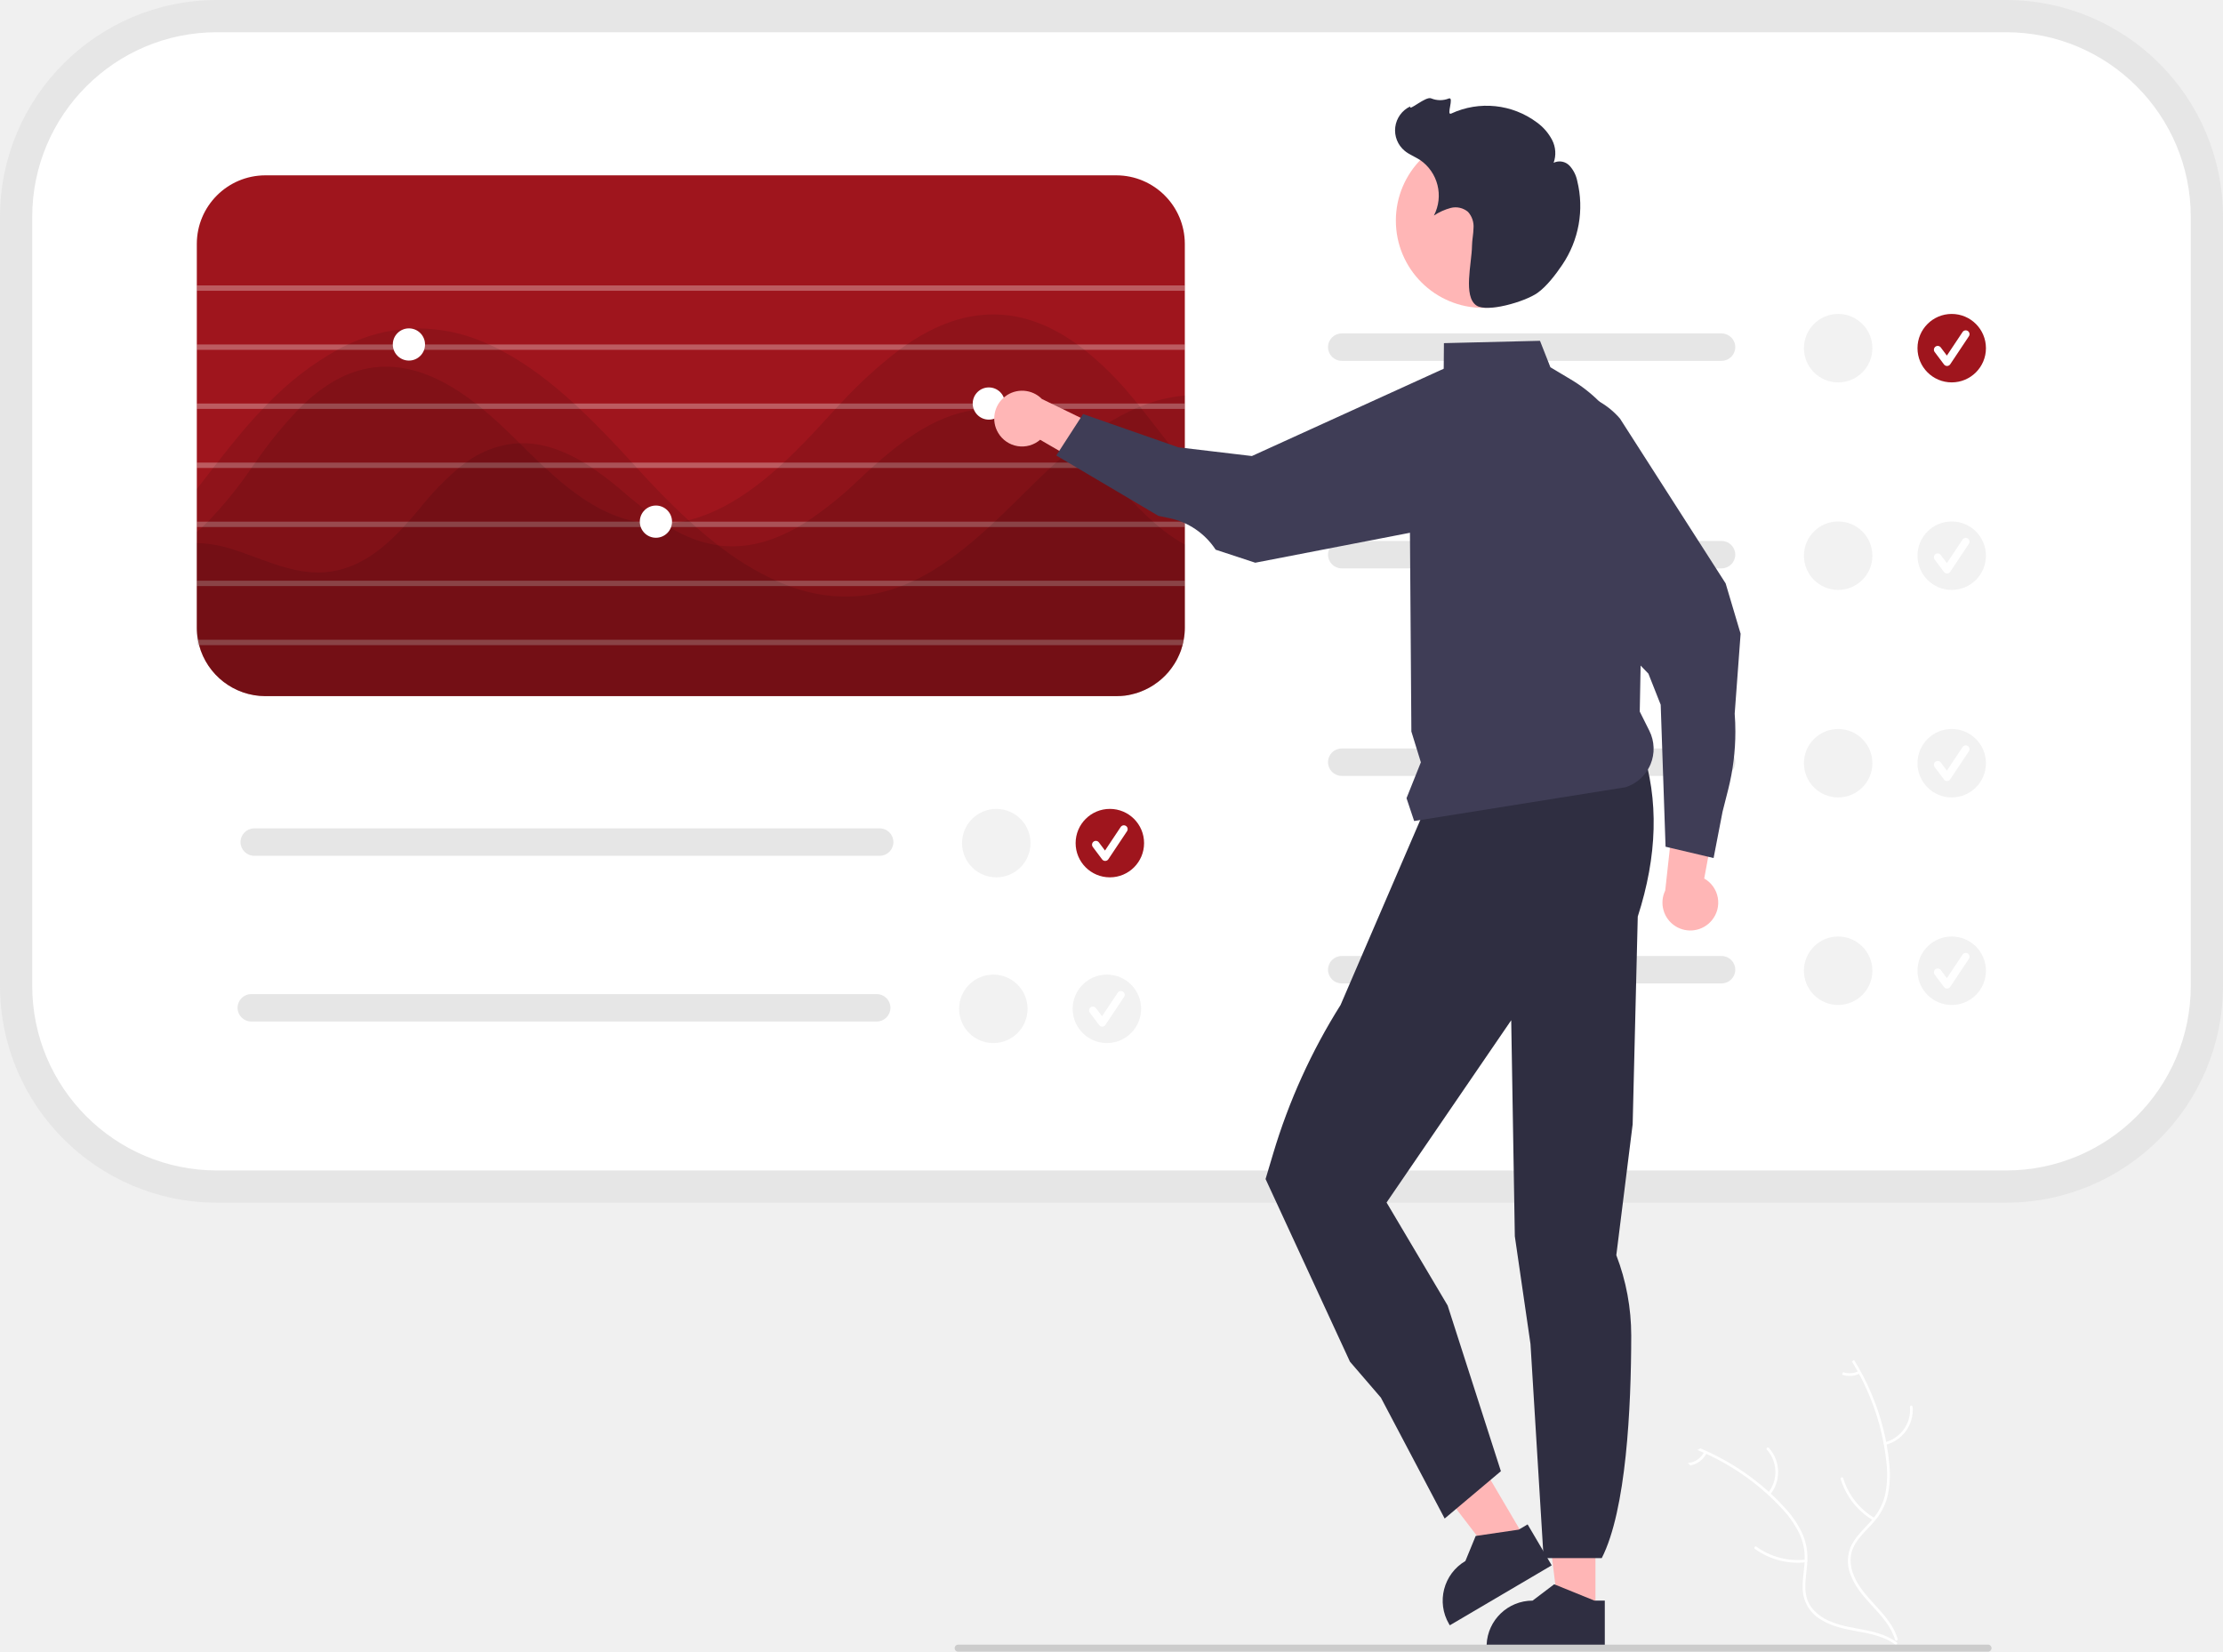
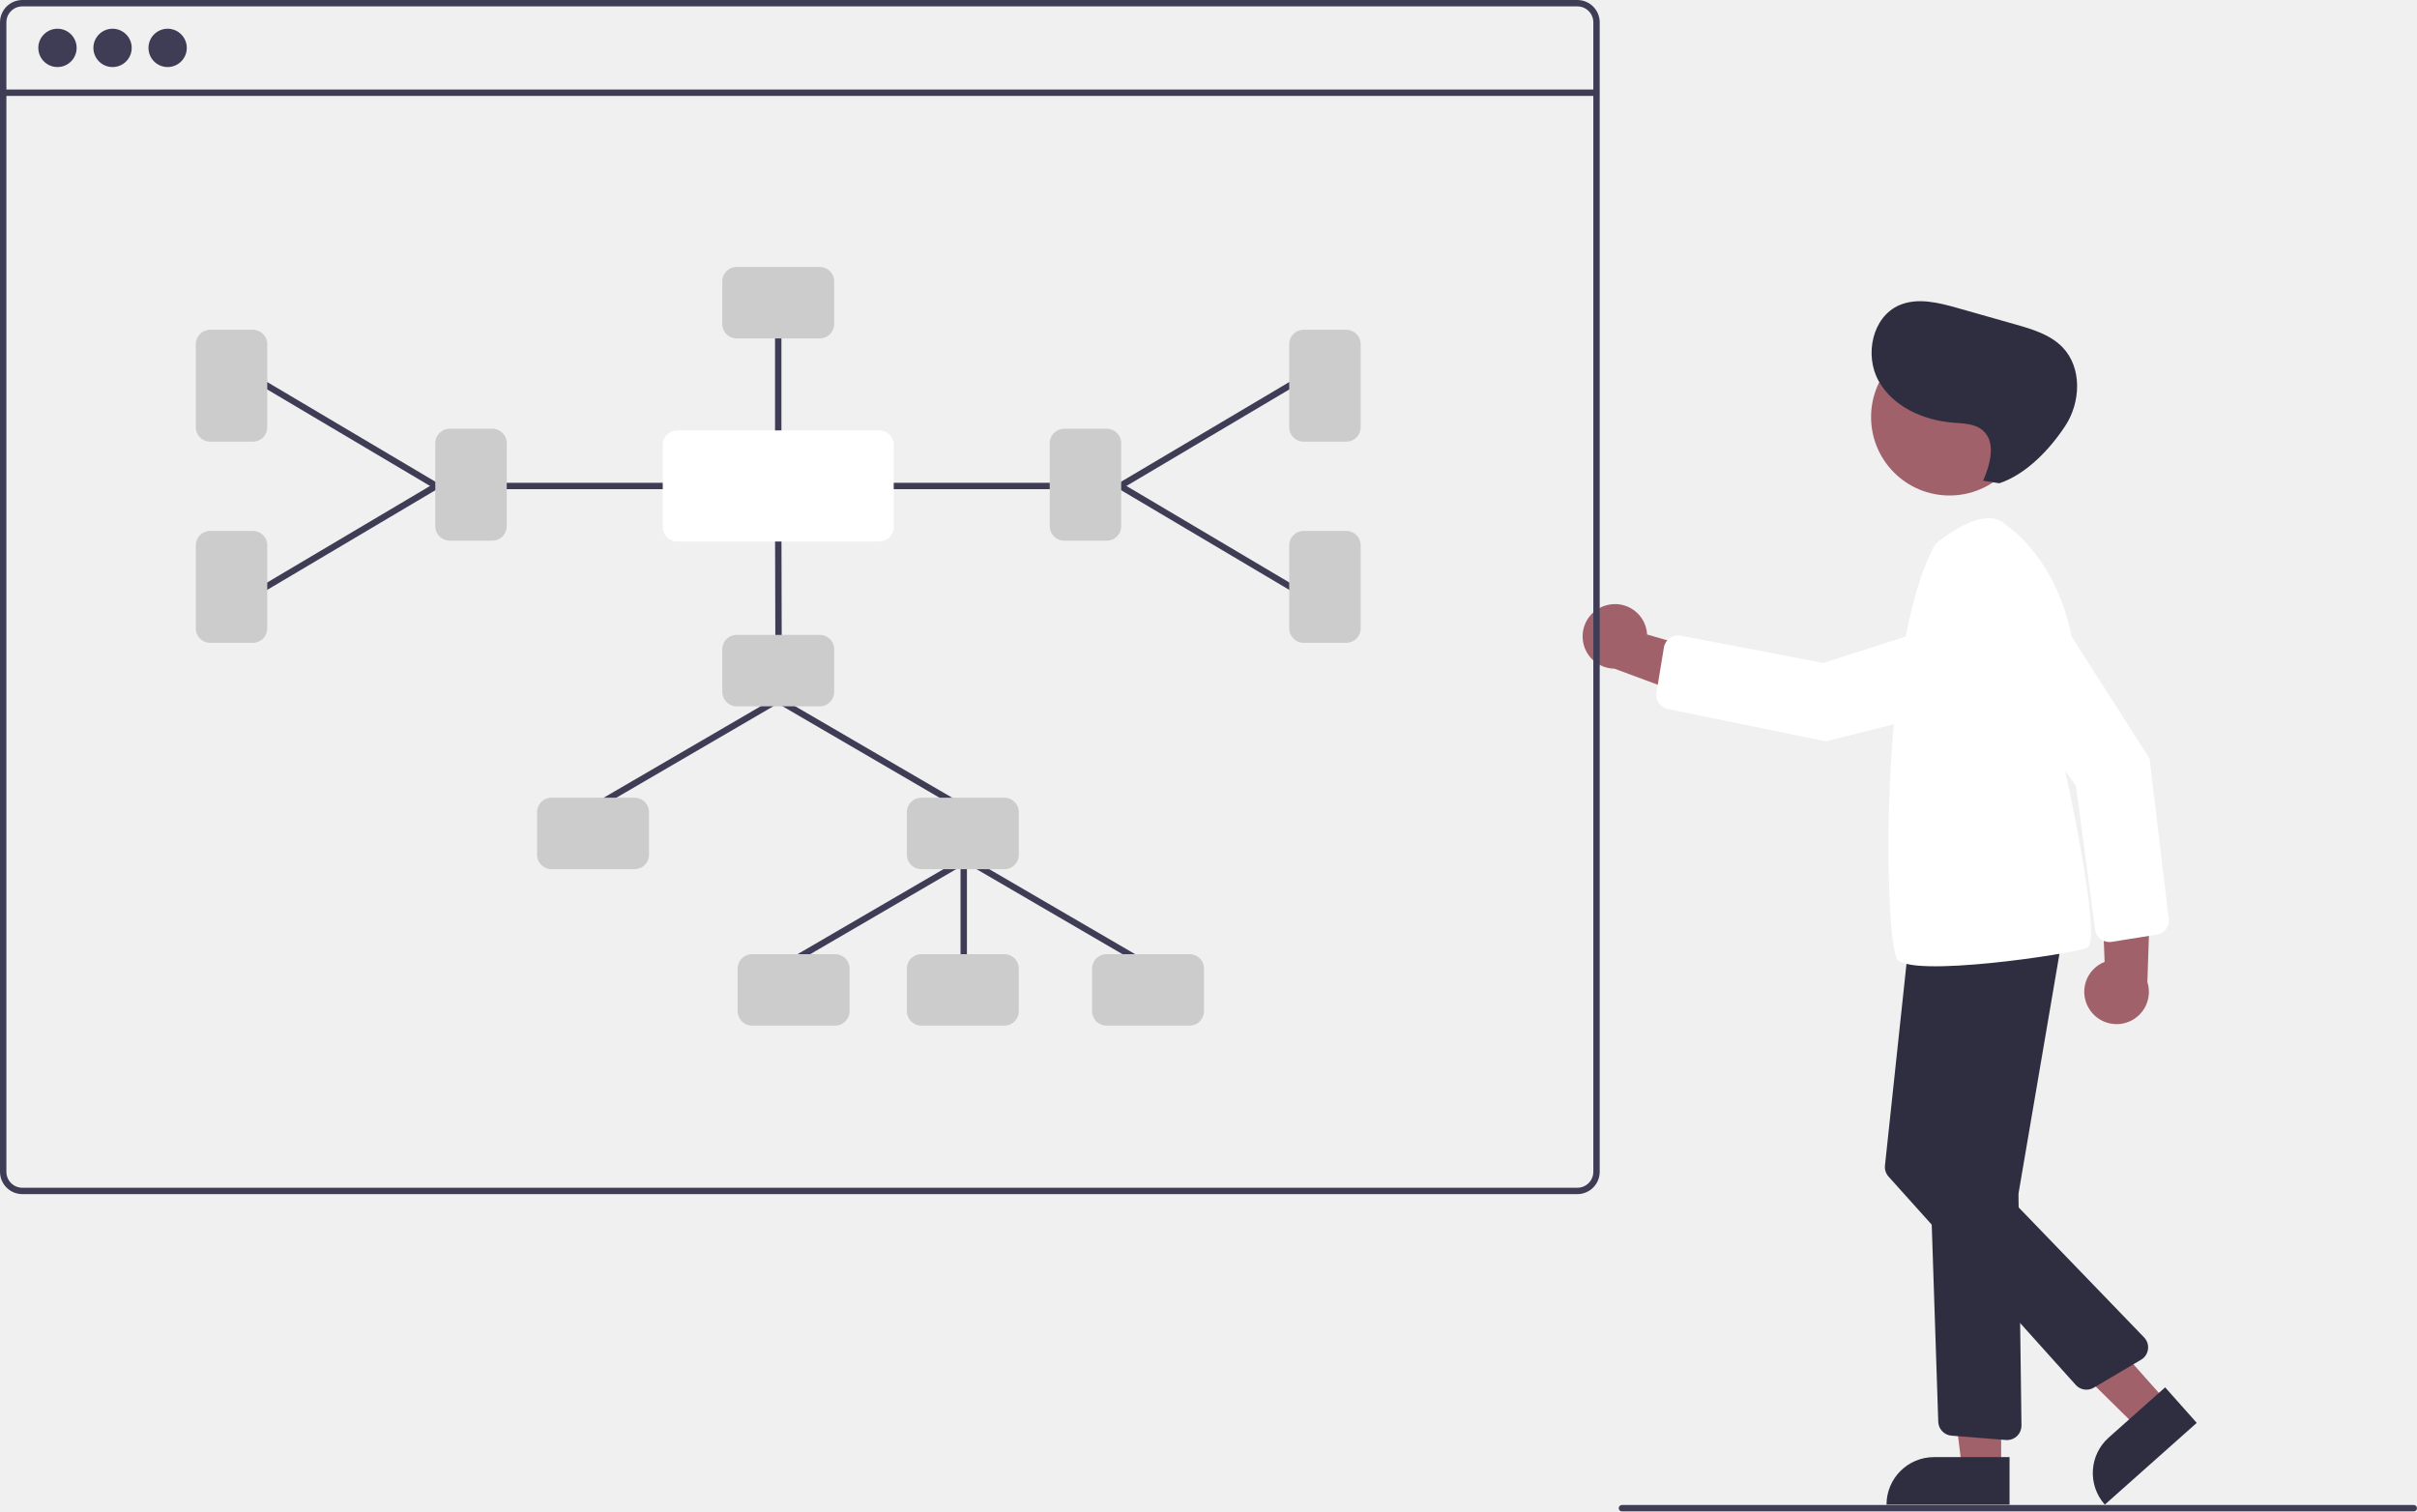
- <svg xmlns="http://www.w3.org/2000/svg" data-name="Layer 1" width="751.155" height="558.147" viewBox="0 0 751.155 558.147">
-   <path d="M865.657,724.884c7.97-18.67,13.59-38.99,10.93-59.1a65.244,65.244,0,0,0-5.88-19.65,59.558,59.558,0,0,0-9.22-13.93,8.35,8.35,0,0,0-10.57-1.7c-.26.15-.52.31-.76.48a8.751,8.751,0,0,0-2.97,3.63,6.283,6.283,0,0,0-.31.86,8.938,8.938,0,0,0-.29,3.79,95.57,95.57,0,0,1-.9,31.11q-.765,3.915-1.87,7.76a77.513,77.513,0,0,0-5.27-5.93,65.322,65.322,0,0,0-16.45-12.12h-.01c-.03-.02-.05-.03-.08-.05-7.38-3.76-17.22-2.2-22.97.36-.38.16-.74.34-1.09.51-3,1.54-4.49,3.31-3.21,4.47.29.25.58.51.85.77a95.698,95.698,0,0,1,21.06,28.34v.01a93.305,93.305,0,0,1,5.21,13.16c1.93,6.23,3.53,13.14,7.3,18.22a16.379,16.379,0,0,0,1.25,1.53l33.68-.27c.08-.04.15-.07.23-.11l1.34.05c-.05-.24-.11-.48-.17-.72v-.02c-.03-.13-.07-.27-.1-.39-.03-.1-.05-.19-.07-.27.06-.15.12-.29.19-.44C865.557,725.114,865.607,725.004,865.657,724.884Z" transform="translate(-224.4226 -170.9265)" fill="#f0f0f0" />
-   <path d="M865.487,726.334a.441.441,0,0,1-.69.3,18.265,18.265,0,0,0-4.51-2.39c-.01-.01-.01,0-.01,0a37.984,37.984,0,0,0-6.24-1.66c-.02,0-.03-.01-.05-.01-.86-.17-1.72-.32-2.58-.48-4.18-.77-8.43-1.7-12.05-4.08a12.277,12.277,0,0,1-5.63-8.33c-.53-3.35.14-6.72.42-10.06.02-.24.04-.49.05-.73.02-.31.03-.61.03-.91a19.401,19.401,0,0,0-1.78-8.8,34.905,34.905,0,0,0-6.36-8.94q-1.995-2.145-4.16-4.13h-.01c-.06-.06-.11-.11-.17-.16,0-.01-.01-.02-.02-.03a81.074,81.074,0,0,0-20.75-13.7c-.27-.12-.55-.25-.83-.37-.73-.33-1.46-.64-2.2-.95.35-.17.71-.35,1.09-.51a82.989,82.989,0,0,1,23.09,14.66c.23.2.46.41.68.62q2.595,2.4,4.94,5.03a32.506,32.506,0,0,1,5.99,9.16,20.412,20.412,0,0,1,1.39,8.58c-.02.56-.06,1.12-.11,1.69-.31,3.37-1,6.85-.23,10.22.88,3.84,3.86,6.52,7.32,8.16a31.636,31.636,0,0,0,7.16,2.22c5.1,1.07,10.37,1.59,14.83,4.33h.01c.07.05.14.09.2.13.01,0,.01,0,.01.01a9.486,9.486,0,0,1,.93.63c.02.01.04.03.06.04a.571.571,0,0,1,.08.07A.444.444,0,0,1,865.487,726.334Z" transform="translate(-224.4226 -170.9265)" fill="#fff" />
-   <path d="M822.545,676.017a12.205,12.205,0,0,0-.405-15.799c-.392-.435-1.087.154-.694.589a11.302,11.302,0,0,1,.347,14.697c-.37.454.385.964.753.512Z" transform="translate(-224.4226 -170.9265)" fill="#fff" />
-   <path d="M834.517,697.953a23.524,23.524,0,0,1-16.58-4.362c-.473-.346-.985.407-.512.753a24.469,24.469,0,0,0,17.262,4.504c.583-.069.41-.964-.17-.894Z" transform="translate(-224.4226 -170.9265)" fill="#fff" />
-   <path d="M801.037,662.114c-.02.04-.04.07-.06.11a7.764,7.764,0,0,1-5.39,3.92c-.27-.26-.56-.52-.85-.77a.334.334,0,0,1,.15-.05,6.909,6.909,0,0,0,5.26-3.47c.05-.08.1-.17.14-.25a.451.451,0,0,1,.63-.12A.47.47,0,0,1,801.037,662.114Z" transform="translate(-224.4226 -170.9265)" fill="#fff" />
-   <path d="M297.684,176.37a67.894,67.894,0,0,0-67.818,67.818V504.087a67.894,67.894,0,0,0,67.818,67.818H902.316a67.894,67.894,0,0,0,67.818-67.818V244.188a67.894,67.894,0,0,0-67.818-67.818Z" transform="translate(-224.4226 -170.9265)" fill="#fff" style="isolation:isolate" />
-   <path d="M902.316,577.348H297.684a73.344,73.344,0,0,1-73.261-73.261V244.188a73.344,73.344,0,0,1,73.261-73.261H902.316a73.344,73.344,0,0,1,73.261,73.261V504.087A73.344,73.344,0,0,1,902.316,577.348ZM297.684,181.813a62.445,62.445,0,0,0-62.375,62.375V504.087a62.445,62.445,0,0,0,62.375,62.375H902.316a62.445,62.445,0,0,0,62.375-62.375V244.188a62.445,62.445,0,0,0-62.375-62.375Z" transform="translate(-224.4226 -170.9265)" fill="#e6e6e6" style="isolation:isolate" />
-   <path d="M601.623,230.179H314.08a23.191,23.191,0,0,0-23.152,23.152v129.692a21.818,21.818,0,0,0,.381,4.101c.091.617.236,1.216.381,1.814A23.226,23.226,0,0,0,314.08,406.174H601.623c.472,0,.944-.018,1.397-.054h.327v-.018a1.381,1.381,0,0,0,.272-.018c.091,0,.2-.018.29-.018a.163.163,0,0,0,.091-.018c.2-.018.399-.036.581-.054.327-.054.653-.091.962-.145a.308.308,0,0,1,.127-.018.359.359,0,0,1,.181-.036.067.067,0,0,1,.054-.018c.2-.036.399-.073.599-.127a2.095,2.095,0,0,0,.327-.073c.399-.091.798-.181,1.179-.308.181-.054.345-.091.526-.145.236-.073.49-.163.726-.254a2.86,2.86,0,0,0,.363-.127.094.094,0,0,0,.073-.036,16.223,16.223,0,0,0,1.542-.635c.436-.2.853-.417,1.27-.635.163-.073.308-.163.472-.254a.381.381,0,0,0,.109-.073c.417-.254.835-.508,1.234-.744.018-.018.018-.036.036-.036a.018.018,0,0,0,.018-.018,13.874,13.874,0,0,0,1.234-.871h.018c.109-.091.2-.163.29-.236.127-.091.254-.2.363-.29.218-.181.435-.363.635-.544a2.785,2.785,0,0,0,.345-.308c.309-.272.599-.562.889-.853a5.133,5.133,0,0,0,.436-.472,7.527,7.527,0,0,0,.635-.689c.181-.236.381-.472.562-.708a8.123,8.123,0,0,0,.599-.78c.327-.436.617-.871.907-1.343.236-.381.472-.78.689-1.179.109-.2.218-.417.327-.635.018,0,.018-.018.018-.036.2-.381.381-.762.544-1.161.073-.163.145-.308.2-.472.145-.308.254-.635.381-.962.2-.599.399-1.216.562-1.833.145-.599.29-1.198.381-1.814a21.818,21.818,0,0,0,.381-4.101V253.331A23.191,23.191,0,0,0,601.623,230.179Z" transform="translate(-224.4226 -170.9265)" fill="#9f151d" />
-   <rect x="66.506" y="96.448" width="333.847" height="1.814" fill="#fff" opacity="0.3" />
-   <rect x="66.506" y="116.406" width="333.847" height="1.814" fill="#fff" opacity="0.3" />
-   <rect x="66.506" y="136.364" width="333.847" height="1.814" fill="#fff" opacity="0.3" />
-   <rect x="66.506" y="156.322" width="333.847" height="1.814" fill="#fff" opacity="0.3" />
-   <rect x="66.506" y="176.28" width="333.847" height="1.814" fill="#fff" opacity="0.3" />
-   <rect x="66.506" y="196.239" width="333.847" height="1.814" fill="#fff" opacity="0.3" />
-   <path d="M624.394,387.123c-.091.617-.236,1.216-.381,1.814H291.182a14.999,14.999,0,0,1-.218-1.814Z" transform="translate(-224.4226 -170.9265)" fill="#fff" opacity="0.3" />
-   <g opacity="0.1">
-     <path d="M624.775,354.936v28.087a21.818,21.818,0,0,1-.381,4.101c-.091.617-.236,1.216-.381,1.814-.163.617-.363,1.234-.562,1.833-.127.327-.236.653-.381.962-.054.163-.127.308-.2.472-.163.399-.345.78-.544,1.161,0,.018,0,.036-.018.036-.109.218-.218.436-.327.635-.218.399-.454.798-.689,1.179-.29.472-.581.907-.907,1.343a8.123,8.123,0,0,1-.599.78c-.181.236-.381.472-.562.708a7.527,7.527,0,0,1-.635.689,5.133,5.133,0,0,1-.436.472c-.29.29-.581.581-.889.853a2.785,2.785,0,0,1-.345.308c-.2.181-.417.363-.635.544-.109.091-.236.2-.363.29-.091.073-.181.145-.29.236h-.018a13.874,13.874,0,0,1-1.234.871.018.018,0,0,1-.018.018c-.018,0-.018.018-.036.036-.254.182-.526.345-.798.508-.145.091-.29.163-.435.236a.381.381,0,0,1-.109.073c-.163.091-.308.181-.472.254-.417.218-.835.435-1.27.635a16.223,16.223,0,0,1-1.542.635.094.094,0,0,1-.073.036,2.86,2.86,0,0,1-.363.127c-.236.091-.49.181-.726.254-.181.054-.345.091-.526.145-.381.127-.78.218-1.179.308a2.095,2.095,0,0,1-.327.073c-.2.054-.399.091-.599.127a.067.067,0,0,0-.054.018.359.359,0,0,0-.181.036.308.308,0,0,0-.127.018c-.309.054-.635.091-.962.145-.181.018-.381.036-.581.054a.163.163,0,0,1-.091.018c-.2.018-.381.036-.562.054h-.036c-.2.018-.399.018-.599.036-.363.018-.726.018-1.089.018H314.08a23.226,23.226,0,0,1-22.39-17.237h-.508a14.999,14.999,0,0,1-.218-1.814c-.018-.345-.036-.708-.036-1.052V354.428a43.148,43.148,0,0,1,11.231,1.833c9.87,3.012,19.468,8.11,29.774,8.11.816,0,1.669-.036,2.504-.109,10.85-.907,19.287-7.638,26.309-15.241.562-.599,1.125-1.198,1.651-1.814,1.324-1.47,2.595-2.976,3.828-4.463A97.679,97.679,0,0,1,379.416,329.063c.78-.635,1.56-1.234,2.359-1.814a33.511,33.511,0,0,1,16.003-6.405c.744-.073,1.488-.127,2.232-.145,7.766-.236,15.059,2.558,21.7,6.55.962.581,1.923,1.179,2.849,1.814a108.351,108.351,0,0,1,9.163,6.949A175.165,175.165,0,0,0,447.873,347.207c.363.254.726.508,1.089.726.562.381,1.143.744,1.724,1.089a41.932,41.932,0,0,0,16.402,6.187c.2.036.417.073.635.091,9.453,1.107,18.253-1.687,26.29-6.278.998-.581,2.014-1.179,2.994-1.814a123.974,123.974,0,0,0,17.581-14.152c1.415-1.325,2.849-2.667,4.336-3.992.671-.599,1.343-1.216,2.032-1.814,10.777-9.471,23.206-18.144,37.884-18.144.617,0,1.252.018,1.887.054,10.56.508,19.831,5.625,27.615,12.12a84.7,84.7,0,0,1,6.477,5.969c.091.091.163.163.254.254.508.508,1.016,1.034,1.488,1.56,5.806,6.078,11.158,12.574,17.473,18.144.689.635,1.397,1.234,2.123,1.814a59.25,59.25,0,0,0,6.895,4.935C623.614,354.301,624.194,354.628,624.775,354.936Z" transform="translate(-224.4226 -170.9265)" />
-   </g>
-   <g opacity="0.1">
-     <path d="M624.775,327.521v55.502a21.818,21.818,0,0,1-.381,4.101c-.091.617-.236,1.216-.381,1.814-.163.617-.363,1.234-.562,1.833-.127.327-.236.653-.381.962-.054.163-.127.308-.2.472-.163.399-.345.78-.544,1.161,0,.018,0,.036-.018.036-.109.218-.218.436-.327.635-.218.399-.454.798-.689,1.179-.29.472-.581.907-.907,1.343a8.123,8.123,0,0,1-.599.78c-.181.236-.381.472-.562.708a7.527,7.527,0,0,1-.635.689,5.133,5.133,0,0,1-.436.472c-.29.29-.581.581-.889.853a2.785,2.785,0,0,1-.345.308c-.2.181-.417.363-.635.544-.109.091-.236.2-.363.29-.091.073-.181.145-.29.236h-.018a13.874,13.874,0,0,1-1.234.871.018.018,0,0,1-.018.018c-.018,0-.018.018-.036.036-.254.182-.526.345-.798.508-.145.091-.29.163-.435.236a.381.381,0,0,1-.109.073c-.163.091-.308.181-.472.254-.417.218-.835.435-1.27.635a16.223,16.223,0,0,1-1.542.635.094.094,0,0,1-.073.036,2.86,2.86,0,0,1-.363.127c-.236.091-.49.181-.726.254-.181.054-.345.091-.526.145-.381.127-.78.218-1.179.308a2.095,2.095,0,0,1-.327.073c-.2.054-.399.091-.599.127a.067.067,0,0,0-.054.018.359.359,0,0,0-.181.036.308.308,0,0,0-.127.018c-.309.054-.635.091-.962.145-.181.018-.381.036-.581.054a.163.163,0,0,1-.091.018c-.091,0-.2.018-.29.018a1.381,1.381,0,0,1-.272.018.958.958,0,0,1-.236.018h-.091c-.091.018-.2.018-.308.036-.363.018-.726.018-1.089.018H314.08a23.226,23.226,0,0,1-22.39-17.237c-.145-.599-.29-1.198-.381-1.814a21.818,21.818,0,0,1-.381-4.101V350.709c.635-.544,1.252-1.107,1.869-1.687.635-.599,1.252-1.198,1.869-1.814a139.234,139.234,0,0,0,14.715-18.144c.145-.2.29-.381.417-.581.29-.417.581-.817.889-1.234a142.587,142.587,0,0,1,14.715-18.144c.617-.617,1.234-1.216,1.869-1.814,6.749-6.35,14.442-11.086,23.514-12.211,12.501-1.56,24.131,4.228,34.419,12.211.762.599,1.506,1.197,2.25,1.814,3.52,2.867,6.858,5.987,10.015,9.09.835.835,1.687,1.669,2.54,2.504,2.195,2.195,4.445,4.391,6.713,6.55.653.617,1.288,1.216,1.941,1.814,9.072,8.401,18.888,15.785,30.554,18.144.798.163,1.615.308,2.431.417a40.616,40.616,0,0,0,13.245-.417c.726-.127,1.433-.29,2.159-.472,10.923-2.703,21.047-9.507,30.21-17.672.653-.599,1.324-1.198,1.978-1.814,4.681-4.336,9.126-8.981,13.281-13.553,1.379-1.524,2.794-3.066,4.209-4.59.581-.599,1.143-1.198,1.706-1.814a153.331,153.331,0,0,1,19.849-18.144c.853-.635,1.706-1.234,2.558-1.814,9.598-6.55,20.085-10.759,31.607-10.088,9.507.544,18.198,4.463,26.018,10.088.798.581,1.597,1.179,2.395,1.814a108.698,108.698,0,0,1,16.202,16.094c.562.671,1.125,1.361,1.687,2.05.29.345.562.708.853,1.052l.599.762c4.808,6.006,9.435,12.247,14.352,18.144Z" transform="translate(-224.4226 -170.9265)" />
-   </g>
-   <g opacity="0.1">
-     <path d="M624.775,304.605v78.418a21.818,21.818,0,0,1-.381,4.101c-.091.617-.236,1.216-.381,1.814-.163.617-.363,1.234-.562,1.833-.127.327-.236.653-.381.962-.054.163-.127.308-.2.472-.163.399-.345.78-.544,1.161,0,.018,0,.036-.018.036-.109.218-.218.436-.327.635-.218.399-.454.798-.689,1.179-.29.472-.581.907-.907,1.343a8.123,8.123,0,0,1-.599.78c-.181.236-.381.472-.562.708a7.527,7.527,0,0,1-.635.689,5.133,5.133,0,0,1-.436.472c-.29.29-.581.581-.889.853a2.785,2.785,0,0,1-.345.308c-.2.181-.417.363-.635.544-.109.091-.236.2-.363.29-.091.073-.181.145-.29.236h-.018a13.874,13.874,0,0,1-1.234.871.018.018,0,0,1-.018.018c-.018,0-.018.018-.036.036-.254.182-.526.345-.798.508-.145.091-.29.163-.435.236a.381.381,0,0,1-.109.073c-.163.091-.308.181-.472.254-.417.218-.835.435-1.27.635a16.223,16.223,0,0,1-1.542.635.094.094,0,0,1-.073.036,2.86,2.86,0,0,1-.363.127c-.236.091-.49.181-.726.254-.181.054-.345.091-.526.145-.381.127-.78.218-1.179.308a2.095,2.095,0,0,1-.327.073c-.2.054-.399.091-.599.127a.067.067,0,0,0-.054.018.359.359,0,0,0-.181.036.308.308,0,0,0-.127.018c-.309.054-.635.091-.962.145-.181.018-.381.036-.581.054a.163.163,0,0,1-.091.018c-.091,0-.2.018-.29.018a1.381,1.381,0,0,1-.272.018.063.063,0,0,1-.036.018h-.29c-.454.036-.925.054-1.397.054H314.08a23.226,23.226,0,0,1-22.39-17.237c-.145-.599-.29-1.198-.381-1.814a21.818,21.818,0,0,1-.381-4.101V336.176q2.749-3.565,5.516-7.112c.472-.617.944-1.216,1.415-1.814,2.486-3.193,4.99-6.35,7.566-9.435,2.468-2.957,5.062-5.879,7.766-8.709.581-.599,1.161-1.216,1.76-1.814a100.851,100.851,0,0,1,23.46-18.144c1.179-.653,2.377-1.252,3.593-1.814a56.062,56.062,0,0,1,20.521-5.352,56.99,56.99,0,0,1,27.107,5.352c1.27.544,2.522,1.161,3.756,1.814,8.872,4.572,17.2,10.977,25.002,18.144.671.581,1.306,1.197,1.96,1.814,6.187,5.806,12.047,12.029,17.636,18.144.417.454.835.925,1.252,1.379.127.145.272.29.399.435,5.443,5.987,11.249,12.048,17.418,17.672.163.163.345.308.526.472.671.617,1.343,1.216,2.032,1.814,2.431,2.159,4.935,4.227,7.475,6.187a97.28,97.28,0,0,0,19.541,11.957c1.47.671,2.957,1.27,4.463,1.814a53.658,53.658,0,0,0,26.055,3.084,51.91,51.91,0,0,0,11.812-3.084c1.451-.544,2.867-1.161,4.264-1.814,9.199-4.355,17.509-10.941,25.383-18.144.653-.599,1.306-1.198,1.959-1.814,4.482-4.209,8.836-8.582,13.136-12.81,1.814-1.778,3.665-3.574,5.57-5.334.653-.599,1.325-1.198,1.996-1.814,2.286-2.05,4.645-4.064,7.076-5.969a90.894,90.894,0,0,1,19.45-12.174c.599-.272,1.216-.526,1.814-.762.925-.381,1.851-.726,2.776-1.052A48.657,48.657,0,0,1,624.775,304.605Z" transform="translate(-224.4226 -170.9265)" />
-   </g>
-   <circle cx="138.174" cy="116.406" r="5.443" fill="#fff" />
-   <circle cx="221.636" cy="176.28" r="5.443" fill="#fff" />
-   <circle cx="334.127" cy="136.364" r="5.443" fill="#fff" />
-   <path d="M806.141,353.732H677.793a4.631,4.631,0,1,0,0,9.262h128.348a4.631,4.631,0,1,0,0-9.262Z" transform="translate(-224.4226 -170.9265)" fill="#e6e6e6" />
-   <path d="M806.141,423.86H677.793a4.631,4.631,0,1,0,0,9.262h128.348a4.631,4.631,0,1,0,0-9.262Z" transform="translate(-224.4226 -170.9265)" fill="#e6e6e6" />
-   <path d="M806.141,493.989H677.793a4.631,4.631,0,1,0,0,9.262h128.348a4.631,4.631,0,1,0,0-9.262Z" transform="translate(-224.4226 -170.9265)" fill="#e6e6e6" />
-   <circle cx="659.488" cy="187.783" r="11.565" fill="#f2f2f2" style="isolation:isolate" />
-   <path d="M882.333,364.729a1.286,1.286,0,0,1-1.029-.515l-3.155-4.207a1.286,1.286,0,1,1,2.058-1.544l2.064,2.752,5.302-7.952a1.286,1.286,0,0,1,2.141,1.427l-6.31,9.466a1.287,1.287,0,0,1-1.035.572Z" transform="translate(-224.4226 -170.9265)" fill="#fff" />
-   <circle cx="659.488" cy="257.911" r="11.565" fill="#f2f2f2" style="isolation:isolate" />
-   <path d="M882.333,434.857a1.286,1.286,0,0,1-1.029-.515l-3.155-4.207a1.286,1.286,0,1,1,2.058-1.544l2.064,2.752,5.302-7.952a1.286,1.286,0,1,1,2.141,1.427l-6.31,9.466a1.287,1.287,0,0,1-1.035.572Z" transform="translate(-224.4226 -170.9265)" fill="#fff" />
-   <circle cx="659.488" cy="328.04" r="11.565" fill="#f2f2f2" style="isolation:isolate" />
-   <path d="M806.141,283.604H677.793a4.631,4.631,0,1,0,0,9.262h128.348a4.631,4.631,0,1,0,0-9.262Z" transform="translate(-224.4226 -170.9265)" fill="#e6e6e6" />
-   <circle cx="659.488" cy="117.655" r="11.565" fill="#9f151d" />
-   <path d="M882.333,294.601a1.286,1.286,0,0,1-1.029-.515l-3.155-4.207a1.286,1.286,0,1,1,2.058-1.544l2.064,2.752,5.302-7.952a1.286,1.286,0,1,1,2.141,1.427l-6.31,9.466a1.287,1.287,0,0,1-1.035.572Z" transform="translate(-224.4226 -170.9265)" fill="#fff" />
-   <circle cx="621.116" cy="117.655" r="11.565" fill="#f2f2f2" style="isolation:isolate" />
-   <circle cx="621.116" cy="187.783" r="11.565" fill="#f2f2f2" style="isolation:isolate" />
-   <circle cx="621.116" cy="257.911" r="11.565" fill="#f2f2f2" style="isolation:isolate" />
-   <circle cx="621.116" cy="328.04" r="11.565" fill="#f2f2f2" style="isolation:isolate" />
-   <path d="M882.333,504.985a1.286,1.286,0,0,1-1.029-.515l-3.155-4.207a1.286,1.286,0,1,1,2.058-1.544l2.064,2.752,5.302-7.952a1.286,1.286,0,0,1,2.141,1.427l-6.31,9.466a1.287,1.287,0,0,1-1.035.572Z" transform="translate(-224.4226 -170.9265)" fill="#fff" />
-   <path d="M865.657,724.884a.426.426,0,0,1-.15.35.575.575,0,0,1-.27.11.391.391,0,0,1-.46-.29c-1.38-4.64-4.76-8.2-7.96-11.69-2.88-3.13-5.71-6.43-7.16-10.5a12.279,12.279,0,0,1,.52-10.05,17.725,17.725,0,0,1,1.73-2.62c1.43-1.82,3.13-3.44,4.66-5.16.16-.18.32-.37.47-.55.21-.23.4-.47.58-.71a19.345,19.345,0,0,0,3.87-8.1,34.796,34.796,0,0,0,.31-10.97q-.3-2.91-.83-5.78c-.02-.09-.03-.17-.05-.25a80.771,80.771,0,0,0-8.32-23.47c-.15-.27-.29-.54-.44-.8-.64-1.16-1.3-2.3-2-3.42.24-.17.5-.33.76-.48a82.831,82.831,0,0,1,5.97,11.63,81.254,81.254,0,0,1,4.87,16.05c.07.3.12.61.17.91.42,2.31.73,4.65.92,6.98a32.336,32.336,0,0,1-.74,10.92,20.376,20.376,0,0,1-4.07,7.71q-.51.645-1.08,1.26c-1.52,1.66-3.2,3.27-4.57,5.08a15.11,15.11,0,0,0-1.77,2.94c-1.61,3.6-.85,7.54.93,10.92,3.22,6.15,9.36,10.34,12.63,16.37a18.607,18.607,0,0,1,1.46,3.49A.501.501,0,0,1,865.657,724.884Z" transform="translate(-224.4226 -170.9265)" fill="#fff" />
-   <path d="M861.514,659.199a12.205,12.205,0,0,0,9.189-12.858c-.051-.584-.96-.532-.909.053a11.302,11.302,0,0,1-8.572,11.944c-.569.14-.273,1.001.292.862Z" transform="translate(-224.4226 -170.9265)" fill="#fff" />
-   <path d="M857.866,683.922A23.524,23.524,0,0,1,847.254,670.458c-.17-.561-1.032-.268-.862.292a24.469,24.469,0,0,0,11.071,13.989c.507.295.907-.523.403-.816Z" transform="translate(-224.4226 -170.9265)" fill="#fff" />
-   <path d="M852.707,635.154c-.04.02-.07.03-.11.05a7.703,7.703,0,0,1-5.72.27,6.283,6.283,0,0,1,.31-.86,6.833,6.833,0,0,0,4.97-.21c.09-.03.17-.07.26-.11a.458.458,0,0,1,.58.28A.481.481,0,0,1,852.707,635.154Z" transform="translate(-224.4226 -170.9265)" fill="#fff" />
-   <path d="M802.861,481.92a9.362,9.362,0,0,0-2.579-14.122l6.039-32.718-15.921,6.74-3.294,30.036a9.413,9.413,0,0,0,15.755,10.064Z" transform="translate(-224.4226 -170.9265)" fill="#ffb6b6" />
-   <path d="M812.577,385.084l-5.06-17.01-35.68-55.67a26.35,26.35,0,0,0-7.01-5.78,26.562,26.562,0,0,0-34.68,38.66,24.72,24.72,0,0,0,2.43,2.9l46.21,47.66,2.63,2.72,4.16,10.52,1.64,47.97,1.47.35,12.95,3.05,1.81.43,3.03-15.67,1.9-7.49a79.542,79.542,0,0,0,2.43-19.54c0-2.03-.07-4.07-.23-6.1Z" transform="translate(-224.4226 -170.9265)" fill="#3f3d56" />
-   <polygon points="539.105 544.946 526.715 544.946 520.821 497.156 539.107 497.157 539.105 544.946" fill="#ffb6b6" />
-   <path d="M763.197,711.824l-13.22-5.37-.39-.16-7.3,5.53a15.542,15.542,0,0,0-15.53,14.87c-.02.22-.02.45-.02.68v.51h39.95v-16.06Z" transform="translate(-224.4226 -170.9265)" fill="#2f2e41" />
-   <polygon points="515.51 520.231 504.831 526.514 475.514 488.316 491.274 479.043 515.51 520.231" fill="#ffb6b6" />
-   <path d="M747.307,697.454l-1.45-2.47-5.25-8.92-2.73,1.61-.28.16-14.12,2.08-.42.06-3.48,8.47a15.549,15.549,0,0,0-5.52,21.29l.26.43,34.43-20.26Z" transform="translate(-224.4226 -170.9265)" fill="#2f2e41" />
-   <path d="M779.22,423.712c5.809,17.52,5.195,36.537-1.396,56.948L776.103,550.825l-5.526,44.259a75.783,75.783,0,0,1,5.043,27.174c-.023,24.352-1.661,58.948-9.962,75.2H746.012l-4.435-72.373-5.292-36.388-.652-38.993-.569-34.008L713.703,546.93l-20.757,30.353,20.631,34.801,18,56-19,16-21.554-40.863-10.446-12.137L652.061,569.353l2.563-8.595a203.329,203.329,0,0,1,22.783-50.23l0,0,28.364-65.83Z" transform="translate(-224.4226 -170.9265)" fill="#2f2e41" />
-   <path d="M781.737,417.864l-3.24-6.48.29-15.54.97-52.54a50.404,50.404,0,0,0-14.93-36.68,49.36,49.36,0,0,0-9.56-7.43l-6.96-4.16-3.52-8.94-32.46.79-.07,8.67-.03,3.05-11.63,18.54.01.08.24,33.74.48,67.16,3.21,10.41-4.85,12.12,2.58,7.72,2.06-.33,69.38-11.09a13.622,13.622,0,0,0,7.53-5.98,12.393,12.393,0,0,0,.89-1.74A13.648,13.648,0,0,0,781.737,417.864Z" transform="translate(-224.4226 -170.9265)" fill="#3f3d56" />
-   <circle cx="501.159" cy="74.551" r="29.496" fill="#ffb6b6" />
-   <path d="M743.93,269.918c3.115-2.192,6.27-6.365,8.371-9.488a35.418,35.418,0,0,0,5.077-28.351,10.799,10.799,0,0,0-2.611-5.166,4.644,4.644,0,0,0-5.368-.98,9.68,9.68,0,0,0-.499-7.674,17.059,17.059,0,0,0-5.126-5.937,28.409,28.409,0,0,0-28.975-3.025c-1.83.879,1.104-5.756-.815-5.093a7.862,7.862,0,0,1-5.935-.022c-1.826-.888-7.763,4.619-7.093,2.702a8.958,8.958,0,0,0-1.867,15.029c1.54,1.264,3.451,1.977,5.132,3.045a14.613,14.613,0,0,1,4.73,18.795,19.36,19.36,0,0,1,5.663-2.555,6.553,6.553,0,0,1,5.851,1.322,7.362,7.362,0,0,1,1.86,5.531c-.038,2.002-.487,3.981-.513,5.983-.076,5.876-3.067,17.087,1.53,20.146C726.971,276.594,739.676,272.911,743.93,269.918Z" transform="translate(-224.4226 -170.9265)" fill="#2f2e41" />
-   <path d="M561.721,317.221a9.362,9.362,0,0,0,14.168,2.317l28.786,16.682-.998-17.26-27.183-13.195A9.413,9.413,0,0,0,561.721,317.221Z" transform="translate(-224.4226 -170.9265)" fill="#ffb6b6" />
-   <path d="M747.617,312.054a26.571,26.571,0,0,0-35.36-16.5c-.32.13-.64.27-.96.41l-63.86,29.07-24.86-2.95-32.18-11.24-.82,1.27-7.23,11.17-1.01,1.56,34.52,20.41,3.66.76a24.733,24.733,0,0,1,15.68,10.67l13.38,4.4,52.27-10.12,29.3-5.68,1.66-.32a26.638,26.638,0,0,0,17.07-24.84A26.372,26.372,0,0,0,747.617,312.054Z" transform="translate(-224.4226 -170.9265)" fill="#3f3d56" />
-   <path d="M896.215,729.073H548.227a1.191,1.191,0,1,1,0-2.381H896.215a1.191,1.191,0,0,1,0,2.381Z" transform="translate(-224.4226 -170.9265)" fill="#ccc" />
-   <path d="M521.674,450.862H310.326a4.631,4.631,0,0,0,0,9.262h211.348a4.631,4.631,0,1,0,0-9.262Z" transform="translate(-224.4226 -170.9265)" fill="#e6e6e6" />
-   <circle cx="375.021" cy="284.913" r="11.565" fill="#9f151d" />
-   <path d="M597.866,461.859a1.286,1.286,0,0,1-1.029-.515l-3.155-4.207a1.286,1.286,0,1,1,2.058-1.544l2.064,2.752,5.302-7.952a1.286,1.286,0,1,1,2.141,1.427l-6.31,9.466a1.287,1.287,0,0,1-1.035.572Z" transform="translate(-224.4226 -170.9265)" fill="#fff" />
-   <circle cx="336.649" cy="284.913" r="11.565" fill="#f2f2f2" style="isolation:isolate" />
-   <path d="M520.674,506.862H309.326a4.631,4.631,0,0,0,0,9.262h211.348a4.631,4.631,0,1,0,0-9.262Z" transform="translate(-224.4226 -170.9265)" fill="#e6e6e6" />
-   <circle cx="374.021" cy="340.913" r="11.565" fill="#f2f2f2" style="isolation:isolate" />
-   <path d="M596.866,517.859a1.286,1.286,0,0,1-1.029-.515l-3.155-4.207a1.286,1.286,0,1,1,2.058-1.544l2.064,2.752,5.302-7.952a1.286,1.286,0,1,1,2.141,1.427l-6.31,9.466a1.287,1.287,0,0,1-1.035.572Z" transform="translate(-224.4226 -170.9265)" fill="#fff" />
-   <circle cx="335.649" cy="340.913" r="11.565" fill="#f2f2f2" style="isolation:isolate" />
+ <svg xmlns="http://www.w3.org/2000/svg" data-name="Layer 1" width="756.96" height="473.36" viewBox="0 0 756.96 473.36">
+   <path d="M875.75,529.197a10.056,10.056,0,0,1,4.899-14.62l-1.421-35.707,15.897,9.598-1.087,32.436a10.11,10.11,0,0,1-18.287,8.292Z" transform="translate(-221.5198 -213.32)" fill="#a0616a" />
+   <path d="M896.967,506.049l-14.132,2.258a4.5,4.5,0,0,1-5.17-3.851l-5.979-45.029-29.545-40.432a13.579,13.579,0,0,1,3.653-19.453l-.001-0a13.579,13.579,0,0,1,18.754,4.13l30.174,47.218,6.006,50.181a4.554,4.554,0,0,1,.013.965A4.486,4.486,0,0,1,896.967,506.049Z" transform="translate(-221.5198 -213.32)" fill="#ffffff" />
+   <polygon points="626.725 459.863 614.465 459.863 608.633 412.575 626.727 412.576 626.725 459.863" fill="#a0616a" />
+   <path d="M605.708,456.36h23.644a0,0,0,0,1,0,0v14.887a0,0,0,0,1,0,0H590.821a0,0,0,0,1,0,0v0A14.887,14.887,0,0,1,605.708,456.36Z" fill="#2f2e41" />
+   <polygon points="678.45 438.879 669.29 447.027 635.145 413.36 647.021 403.547 678.45 438.879" fill="#a0616a" />
+   <path d="M885.779,658.758h23.644a0,0,0,0,1,0,0v14.887a0,0,0,0,1,0,0H870.892a0,0,0,0,1,0,0v0A14.887,14.887,0,0,1,885.779,658.758Z" transform="translate(-439.2403 546.7506) rotate(-41.65452)" fill="#2f2e41" />
+   <path d="M725.043,402.777a10.056,10.056,0,0,1,12.324,9.267l34.327,9.93-14.128,12.051L727.134,422.747a10.11,10.11,0,0,1-2.091-19.97Z" transform="translate(-221.5198 -213.32)" fill="#a0616a" />
+   <circle cx="610.547" cy="130.628" r="24.561" fill="#a0616a" />
+   <path d="M849.75,664.328,832.686,662.963a4.497,4.497,0,0,1-4.139-4.337l-4.763-143.833a4.489,4.489,0,0,1,3.876-4.605l34.02-4.747a4.5,4.5,0,0,1,5.058,5.214l-13.018,76.249a3.514,3.514,0,0,0-.05.635l.938,72.245a4.501,4.501,0,0,1-4.503,4.56C849.987,664.343,849.868,664.338,849.75,664.328Z" transform="translate(-221.5198 -213.32)" fill="#2f2e41" />
+   <path d="M871.604,647.077l-58.619-65.238a4.504,4.504,0,0,1-1.127-3.484l7.403-69.405a4.493,4.493,0,0,1,4.774-4.013l35.976,2.398a4.5,4.5,0,0,1,3.964,5.931l-21.555,63.768a3.487,3.487,0,0,0,.797,3.551l49.793,51.604a4.5,4.5,0,0,1-.949,6.999l-14.819,8.757a4.51,4.51,0,0,1-5.636-.866Z" transform="translate(-221.5198 -213.32)" fill="#2f2e41" />
+   <path d="M827.665,383.68s15-13,22-6c0,0,32.5,20.5,18.5,76.5,0,0,12,54,7,56s-55.5,9.5-59.5,3.5S809.665,415.68,827.665,383.68Z" transform="translate(-221.5198 -213.32)" fill="#ffffff" />
+   <path d="M740.303,430.22l2.322-14.122a4.5,4.5,0,0,1,5.287-3.689l44.613,8.551L840.219,405.699a13.579,13.579,0,0,1,17.303,9.61l0-.001a13.579,13.579,0,0,1-9.842,16.489l-54.332,13.714-49.509-10.153a4.554,4.554,0,0,1-.92-.292A4.486,4.486,0,0,1,740.303,430.22Z" transform="translate(-221.5198 -213.32)" fill="#ffffff" />
+   <path d="M842.606,363.871c2.244-5.195,4.144-12.113-.161-15.785-2.497-2.13-6.094-2.135-9.365-2.4-9.217-.747-18.706-4.988-23.211-13.064s-1.989-20.084,6.51-23.728c5.729-2.456,12.297-.783,18.294.918l18.006,5.106c5.35,1.517,10.967,3.19,14.819,7.201,6.143,6.397,5.684,17.212.805,24.618S856.077,361.868,847.665,364.68Z" transform="translate(-221.5198 -213.32)" fill="#2f2e41" />
+   <path d="M977.48,686.68h-248a1,1,0,0,1,0-2h248a1,1,0,0,1,0,2Z" transform="translate(-221.5198 -213.32)" fill="#3f3d56" />
+   <path d="M715.52,213.32h-487a7.008,7.008,0,0,0-7,7v360a7.008,7.008,0,0,0,7,7h487a7.008,7.008,0,0,0,7-7v-360A7.008,7.008,0,0,0,715.52,213.32Zm5,367a5.002,5.002,0,0,1-5,5h-487a5.002,5.002,0,0,1-5-5v-360a5.002,5.002,0,0,1,5-5h487a5.002,5.002,0,0,1,5,5Z" transform="translate(-221.5198 -213.32)" fill="#3f3d56" />
+   <rect x="1" y="28.04" width="499" height="2" fill="#3f3d56" />
+   <circle cx="18" cy="15" r="6" fill="#3f3d56" />
+   <circle cx="35.25" cy="15" r="6" fill="#3f3d56" />
+   <circle cx="52.5" cy="15" r="6" fill="#3f3d56" />
+   <path d="M523.343,524.625a1,1,0,0,1-1-1v-41a1,1,0,0,1,2,0v41A1,1,0,0,1,523.343,524.625Z" transform="translate(-221.5198 -213.32)" fill="#3f3d56" />
+   <path d="M521.972,466.625a.995.995,0,0,1-.502-.136l-56.815-33.104a1,1,0,0,1,1.007-1.729l56.815,33.104a1,1,0,0,1-.504,1.864Z" transform="translate(-221.5198 -213.32)" fill="#3f3d56" />
+   <path d="M408.344,466.625a1,1,0,0,1-.504-1.864l56.815-33.104A1,1,0,0,1,465.661,433.385l-56.815,33.104A.999.999,0,0,1,408.344,466.625Z" transform="translate(-221.5198 -213.32)" fill="#3f3d56" />
+   <path d="M580.972,516.625a.995.995,0,0,1-.502-.136l-56.815-33.104a1,1,0,0,1,1.007-1.729l56.815,33.104a1,1,0,0,1-.504,1.864Z" transform="translate(-221.5198 -213.32)" fill="#3f3d56" />
+   <path d="M467.344,516.625a1,1,0,0,1-.504-1.864l56.815-33.104A1,1,0,0,1,524.661,483.385l-56.815,33.104A.999.999,0,0,1,467.344,516.625Z" transform="translate(-221.5198 -213.32)" fill="#3f3d56" />
+   <path d="M465.343,415.625a1.0 1,0,0,1-1-.998L464.25,378.24a1.0 1,0,0,1,.998-1.002h.002a1.0 1,0,0,1,1,.998l.093,36.387a1.0 1,0,0,1-.998,1.002Z" transform="translate(-221.5198 -213.32)" fill="#3f3d56" />
+   <path d="M478.276,434.541h-26.052a4.505,4.505,0,0,1-4.5-4.5V416.659a4.505,4.505,0,0,1,4.5-4.5h26.052a4.505,4.505,0,0,1,4.5,4.5v13.381A4.505,4.505,0,0,1,478.276,434.541Z" transform="translate(-221.5198 -213.32)" fill="#ccc" />
+   <path d="M435.158,366.521H379.724a1,1,0,0,1,0-2h55.433a1,1,0,0,1,0,2Z" transform="translate(-221.5198 -213.32)" fill="#3f3d56" />
+   <path d="M465.25,352.238a1,1,0,0,1-1-1v-34.613a1,1,0,0,1,2,0v34.613A1,1,0,0,1,465.25,352.238Z" transform="translate(-221.5198 -213.32)" fill="#3f3d56" />
+   <path d="M358.157,366.521a.996.996,0,0,1-.509-.14l-53.815-31.896a1,1,0,0,1,1.02-1.721l53.815,31.896a1,1,0,0,1-.511,1.86Z" transform="translate(-221.5198 -213.32)" fill="#3f3d56" />
+   <path d="M304.344,398.417a1,1,0,0,1-.511-1.86l53.815-31.896a1,1,0,0,1,1.02,1.721l-53.815,31.896A.996.996,0,0,1,304.344,398.417Z" transform="translate(-221.5198 -213.32)" fill="#3f3d56" />
+   <path d="M375.724,382.651H362.343a4.505,4.505,0,0,1-4.5-4.5V352.099a4.505,4.505,0,0,1,4.5-4.5h13.381a4.505,4.505,0,0,1,4.5,4.5v26.052A4.505,4.505,0,0,1,375.724,382.651Z" transform="translate(-221.5198 -213.32)" fill="#ccc" />
+   <path d="M478.276,319.316h-26.052a4.505,4.505,0,0,1-4.5-4.5V301.434a4.505,4.505,0,0,1,4.5-4.5h26.052a4.505,4.505,0,0,1,4.5,4.5v13.382A4.505,4.505,0,0,1,478.276,319.316Z" transform="translate(-221.5198 -213.32)" fill="#ccc" />
+   <path d="M300.724,351.651H287.343a4.505,4.505,0,0,1-4.5-4.5V321.099a4.505,4.505,0,0,1,4.5-4.5h13.381a4.505,4.505,0,0,1,4.5,4.5v26.052A4.505,4.505,0,0,1,300.724,351.651Z" transform="translate(-221.5198 -213.32)" fill="#ccc" />
+   <path d="M300.724,414.651H287.343a4.505,4.505,0,0,1-4.5-4.5V384.099a4.505,4.505,0,0,1,4.5-4.5h13.381a4.505,4.505,0,0,1,4.5,4.5v26.052A4.505,4.505,0,0,1,300.724,414.651Z" transform="translate(-221.5198 -213.32)" fill="#ccc" />
+   <path d="M550.776,366.521H495.343a1,1,0,0,1,0-2h55.434a1,1,0,0,1,0,2Z" transform="translate(-221.5198 -213.32)" fill="#3f3d56" />
+   <path d="M572.344,366.521a1,1,0,0,1-.511-1.86l53.815-31.896a1,1,0,1,1,1.02,1.721l-53.815,31.896A.995.995,0,0,1,572.344,366.521Z" transform="translate(-221.5198 -213.32)" fill="#3f3d56" />
+   <path d="M626.157,398.417a.995.995,0,0,1-.509-.14l-53.815-31.896a1,1,0,1,1,1.02-1.721l53.815,31.896a1,1,0,0,1-.511,1.86Z" transform="translate(-221.5198 -213.32)" fill="#3f3d56" />
+   <path d="M568.158,382.651H554.776a4.505,4.505,0,0,1-4.5-4.5V352.099a4.505,4.505,0,0,1,4.5-4.5h13.381a4.505,4.505,0,0,1,4.5,4.5v26.052A4.505,4.505,0,0,1,568.158,382.651Z" transform="translate(-221.5198 -213.32)" fill="#ccc" />
+   <path d="M643.158,351.651H629.776a4.505,4.505,0,0,1-4.5-4.5V321.099a4.505,4.505,0,0,1,4.5-4.5h13.381a4.505,4.505,0,0,1,4.5,4.5v26.052A4.505,4.505,0,0,1,643.158,351.651Z" transform="translate(-221.5198 -213.32)" fill="#ccc" />
+   <path d="M643.158,414.651H629.776a4.505,4.505,0,0,1-4.5-4.5V384.099a4.505,4.505,0,0,1,4.5-4.5h13.381a4.505,4.505,0,0,1,4.5,4.5v26.052A4.505,4.505,0,0,1,643.158,414.651Z" transform="translate(-221.5198 -213.32)" fill="#ccc" />
+   <path d="M420.276,485.541h-26.052a4.505,4.505,0,0,1-4.5-4.5V467.659a4.505,4.505,0,0,1,4.5-4.5h26.052a4.505,4.505,0,0,1,4.5,4.5v13.381A4.505,4.505,0,0,1,420.276,485.541Z" transform="translate(-221.5198 -213.32)" fill="#ccc" />
+   <path d="M536.091,485.541h-26.052a4.505,4.505,0,0,1-4.5-4.5V467.659a4.505,4.505,0,0,1,4.5-4.5h26.052a4.505,4.505,0,0,1,4.5,4.5v13.381A4.505,4.505,0,0,1,536.091,485.541Z" transform="translate(-221.5198 -213.32)" fill="#ccc" />
+   <path d="M483.091,534.541h-26.052a4.505,4.505,0,0,1-4.5-4.5V516.659a4.505,4.505,0,0,1,4.5-4.5h26.052a4.505,4.505,0,0,1,4.5,4.5v13.381A4.505,4.505,0,0,1,483.091,534.541Z" transform="translate(-221.5198 -213.32)" fill="#ccc" />
+   <path d="M594.091,534.541h-26.052a4.505,4.505,0,0,1-4.5-4.5V516.659a4.505,4.505,0,0,1,4.5-4.5h26.052a4.505,4.505,0,0,1,4.5,4.5v13.381A4.505,4.505,0,0,1,594.091,534.541Z" transform="translate(-221.5198 -213.32)" fill="#ccc" />
+   <path d="M536.091,534.541h-26.052a4.505,4.505,0,0,1-4.5-4.5V516.659a4.505,4.505,0,0,1,4.5-4.5h26.052a4.505,4.505,0,0,1,4.5,4.5v13.381A4.505,4.505,0,0,1,536.091,534.541Z" transform="translate(-221.5198 -213.32)" fill="#ccc" />
+   <path d="M496.919,382.917H433.581a4.505,4.505,0,0,1-4.5-4.5v-25.792a4.505,4.505,0,0,1,4.5-4.5h63.338a4.505,4.505,0,0,1,4.5,4.5v25.792A4.505,4.505,0,0,1,496.919,382.917Z" transform="translate(-221.5198 -213.32)" fill="#ffffff" />
</svg>
